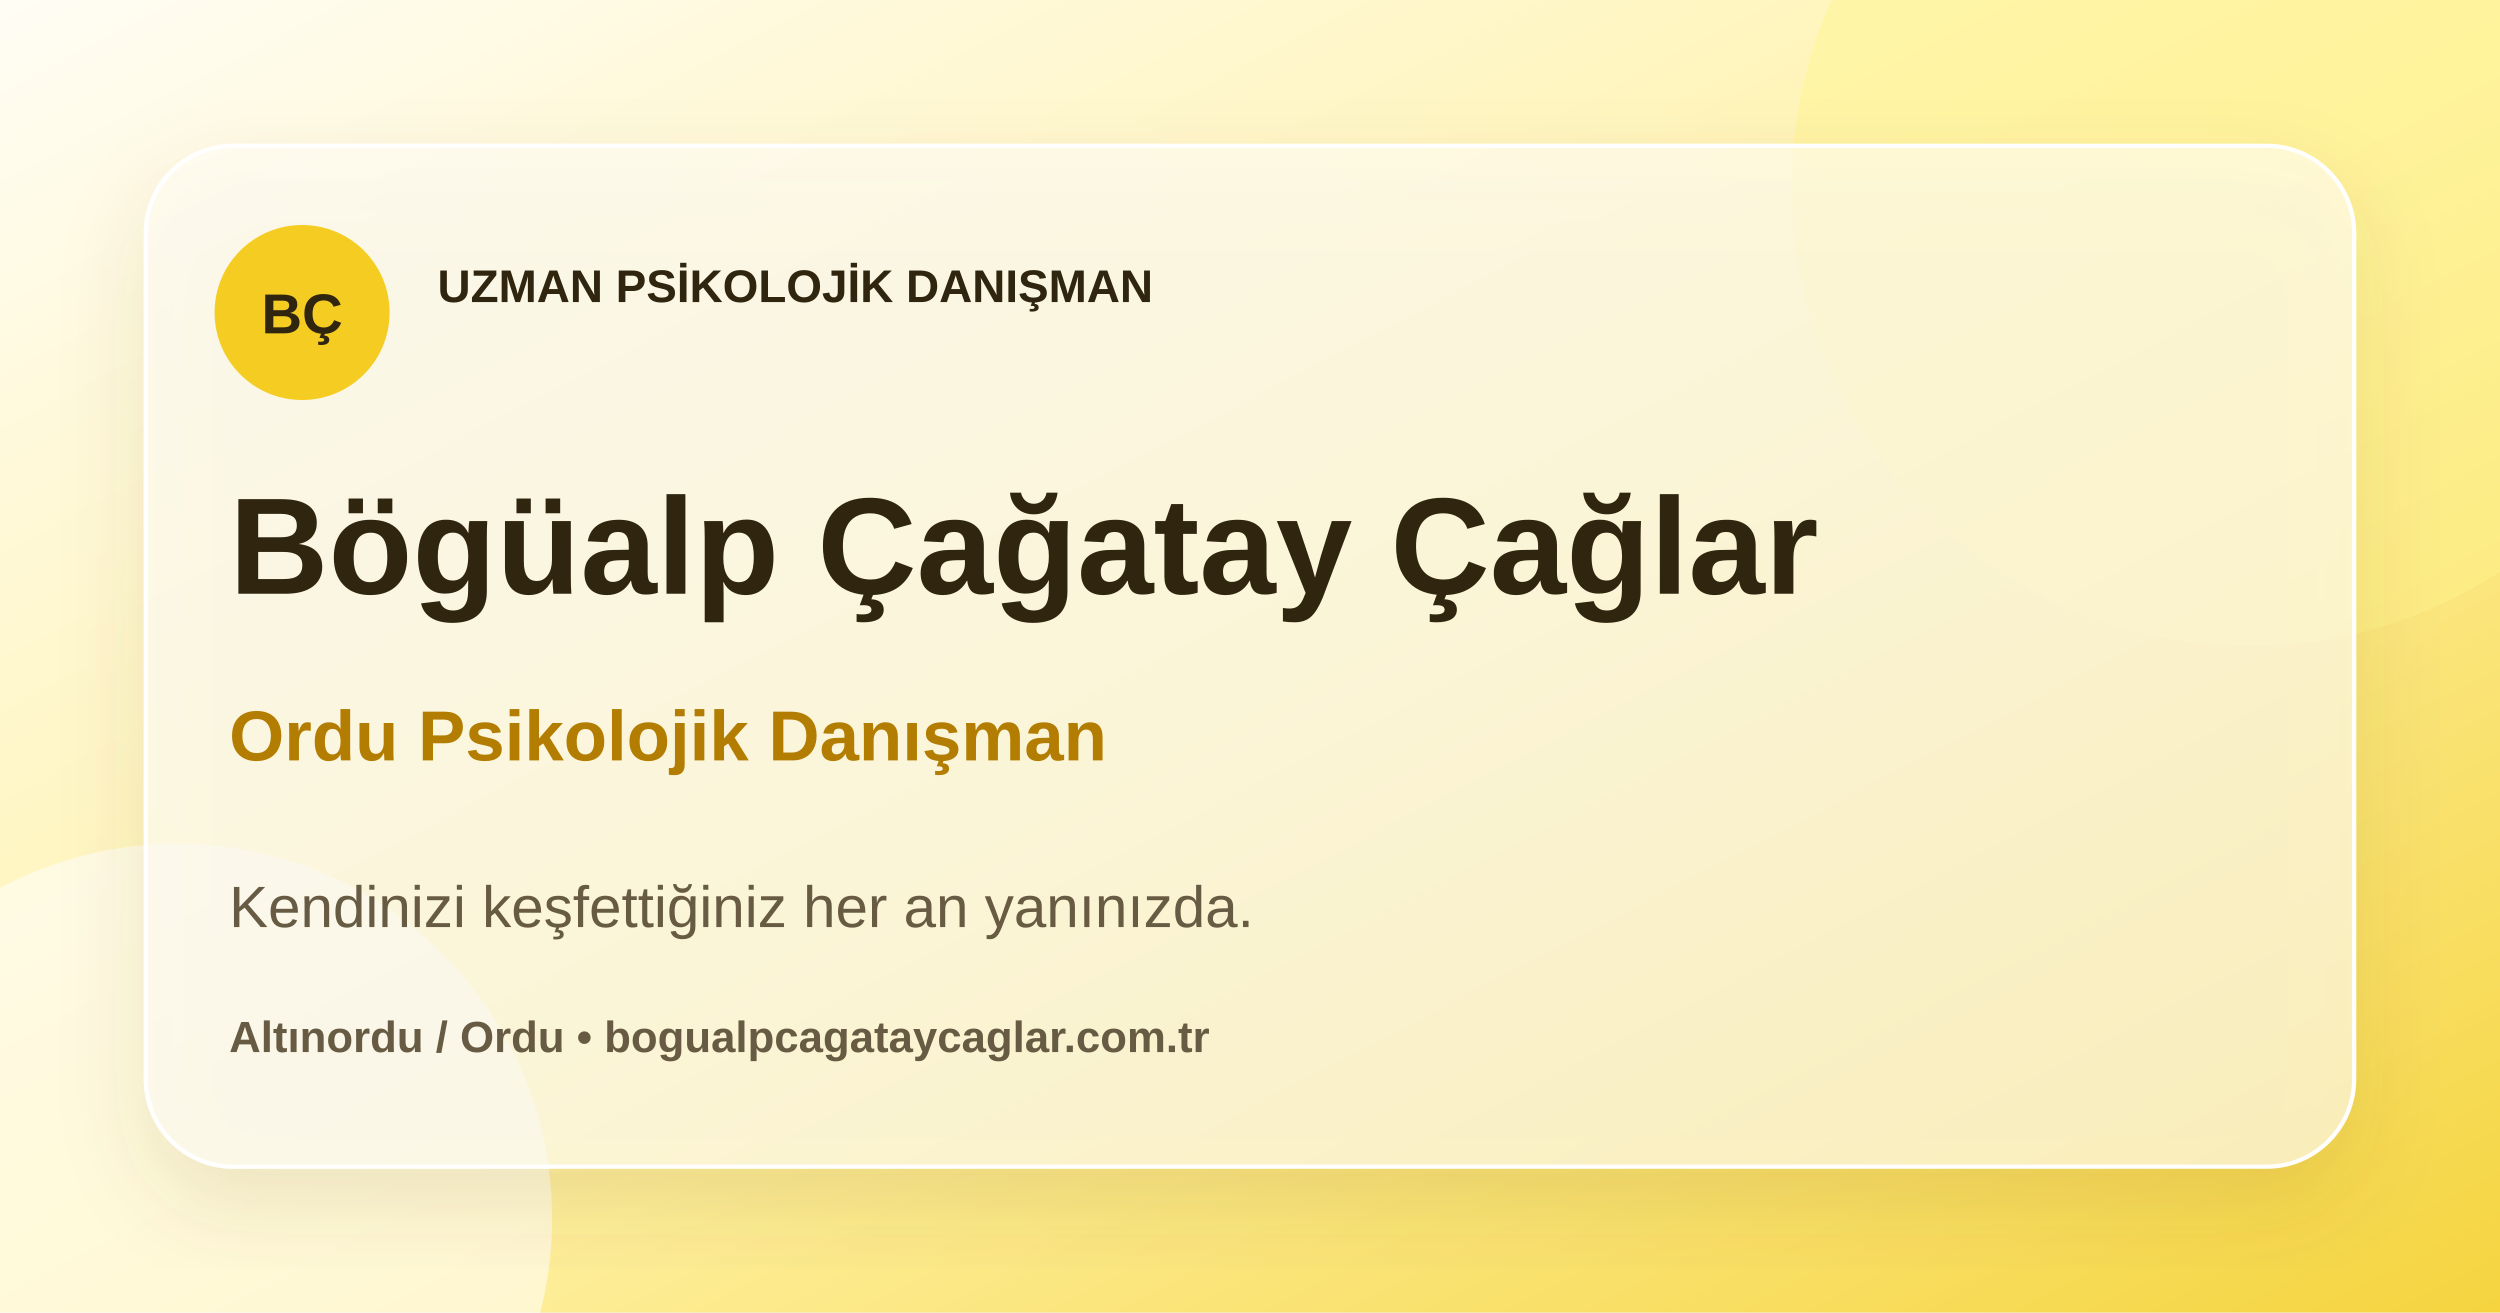
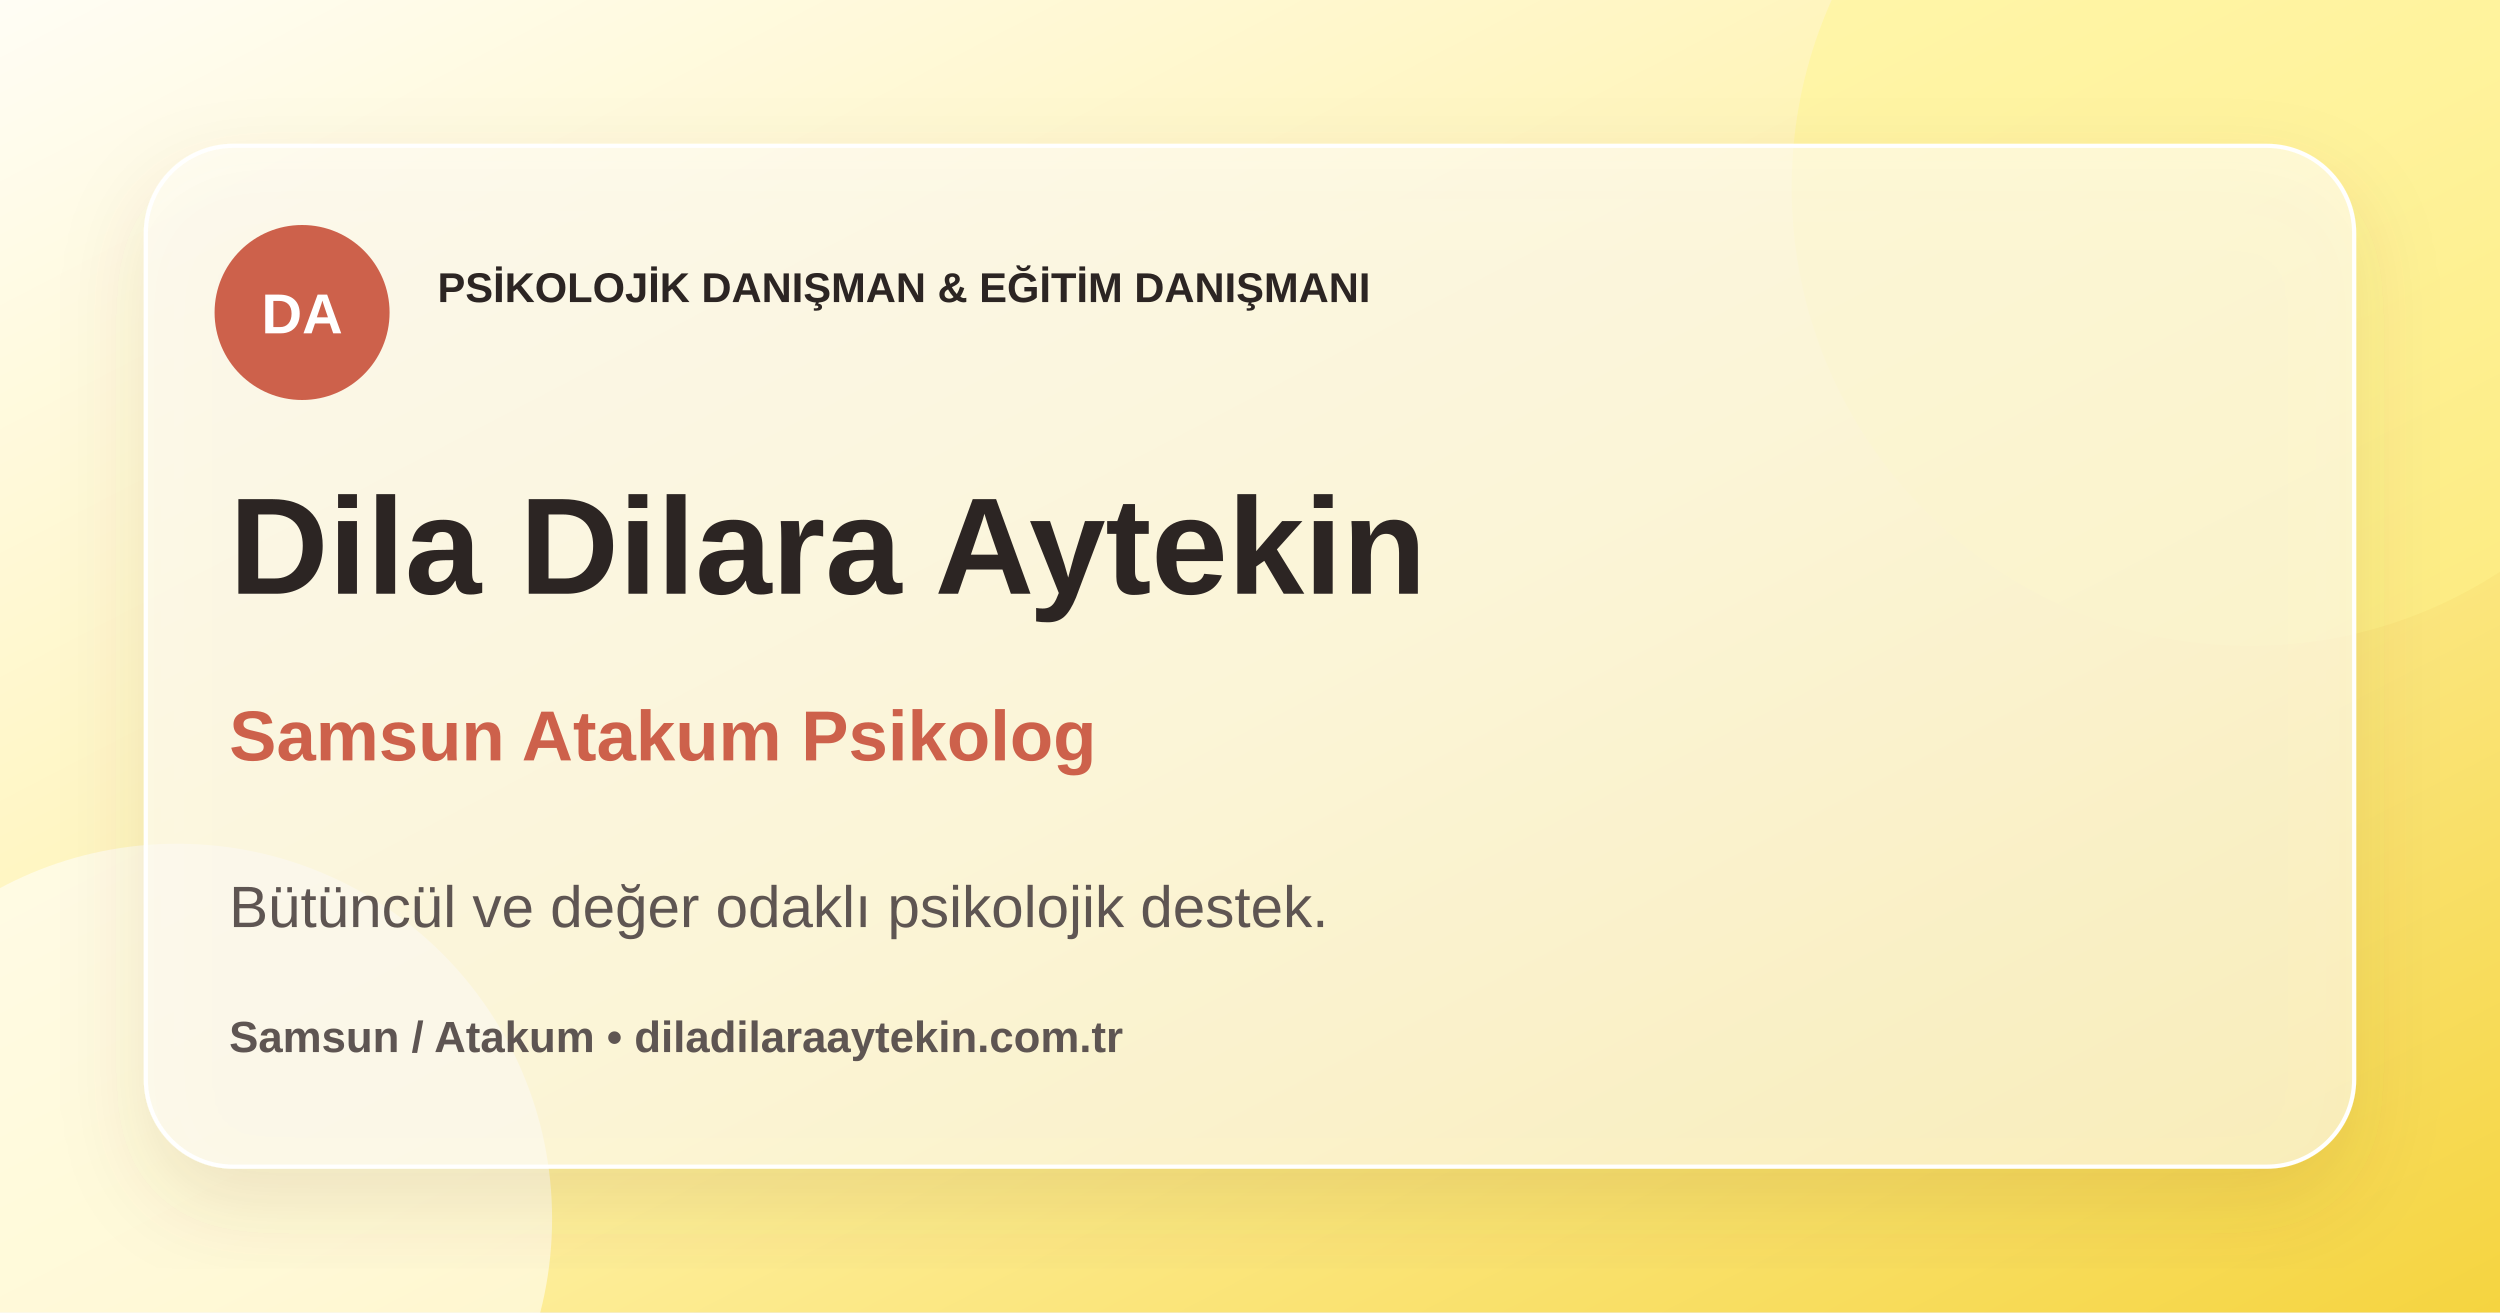
<svg xmlns="http://www.w3.org/2000/svg" width="1200" height="630" viewBox="0 0 1200 630">
  <defs>
    <linearGradient id="bg" x1="0" y1="0" x2="1" y2="1">
      <stop offset="0" stop-color="#fffdf5" />
      <stop offset="0.52" stop-color="#fff2a8" />
      <stop offset="1" stop-color="#f5d43f" />
    </linearGradient>
    <filter id="shadow">
      <feDropShadow dx="0" dy="18" stdDeviation="20" flood-color="#725100" flood-opacity=".18" />
    </filter>
  </defs>
  <rect width="1200" height="630" fill="url(#bg)" />
  <circle cx="1080" cy="90" r="220" fill="#fff58b" opacity=".45" />
  <circle cx="85" cy="585" r="180" fill="#ffffff" opacity=".55" />
  <rect x="70" y="70" width="1060" height="490" rx="42" fill="#fffdf5" fill-opacity=".62" stroke="#ffffff" stroke-width="2" filter="url(#shadow)" />
-   <circle cx="145" cy="150" r="42" fill="#f5cc21" />
-   <text x="145" y="160" text-anchor="middle" font-family="Arial, sans-serif" font-size="27" font-weight="700" fill="#30250f">BÇ</text>
-   <text x="210" y="145" font-family="Arial, sans-serif" font-size="22" font-weight="700" fill="#30250f">UZMAN PSİKOLOJİK DANIŞMAN</text>
-   <text x="110" y="285" font-family="Arial, sans-serif" font-size="66" font-weight="700" fill="#30250f">Bögüalp Çağatay Çağlar</text>
-   <text x="110" y="365" font-family="Arial, sans-serif" font-size="34" font-weight="600" fill="#b27d00">Ordu Psikolojik Danışman</text>
-   <text x="110" y="445" font-family="Arial, sans-serif" font-size="28" fill="#675c43">Kendinizi keşfettiğiniz her an yanınızda.</text>
-   <text x="110" y="505" font-family="Arial, sans-serif" font-size="21" font-weight="600" fill="#675c43">Altınordu / Ordu  •  bogualpcagataycaglar.com.tr</text>
+   <circle cx="145" cy="150" r="42" fill="#CD614B" />
+   <text x="145" y="160" text-anchor="middle" font-family="Arial, sans-serif" font-size="27" font-weight="700" fill="#ffffff">DA</text>
+   <text x="210" y="145" font-family="Arial, sans-serif" font-size="20" font-weight="700" fill="#2C2523">PSİKOLOJİK DANIŞMAN &amp; EĞİTİM DANIŞMANI</text>
+   <text x="110" y="285" font-family="Arial, sans-serif" font-size="66" font-weight="700" fill="#2C2523">Dila Dilara Aytekin</text>
+   <text x="110" y="365" font-family="Arial, sans-serif" font-size="34" font-weight="600" fill="#CD614B">Samsun Atakum Psikolog</text>
+   <text x="110" y="445" font-family="Arial, sans-serif" font-size="28" fill="#5E5552">Bütüncül ve değer odaklı psikolojik destek.</text>
+   <text x="110" y="505" font-family="Arial, sans-serif" font-size="21" font-weight="600" fill="#5E5552">Samsun / Atakum  •  diladilaraaytekin.com.tr</text>
</svg>
